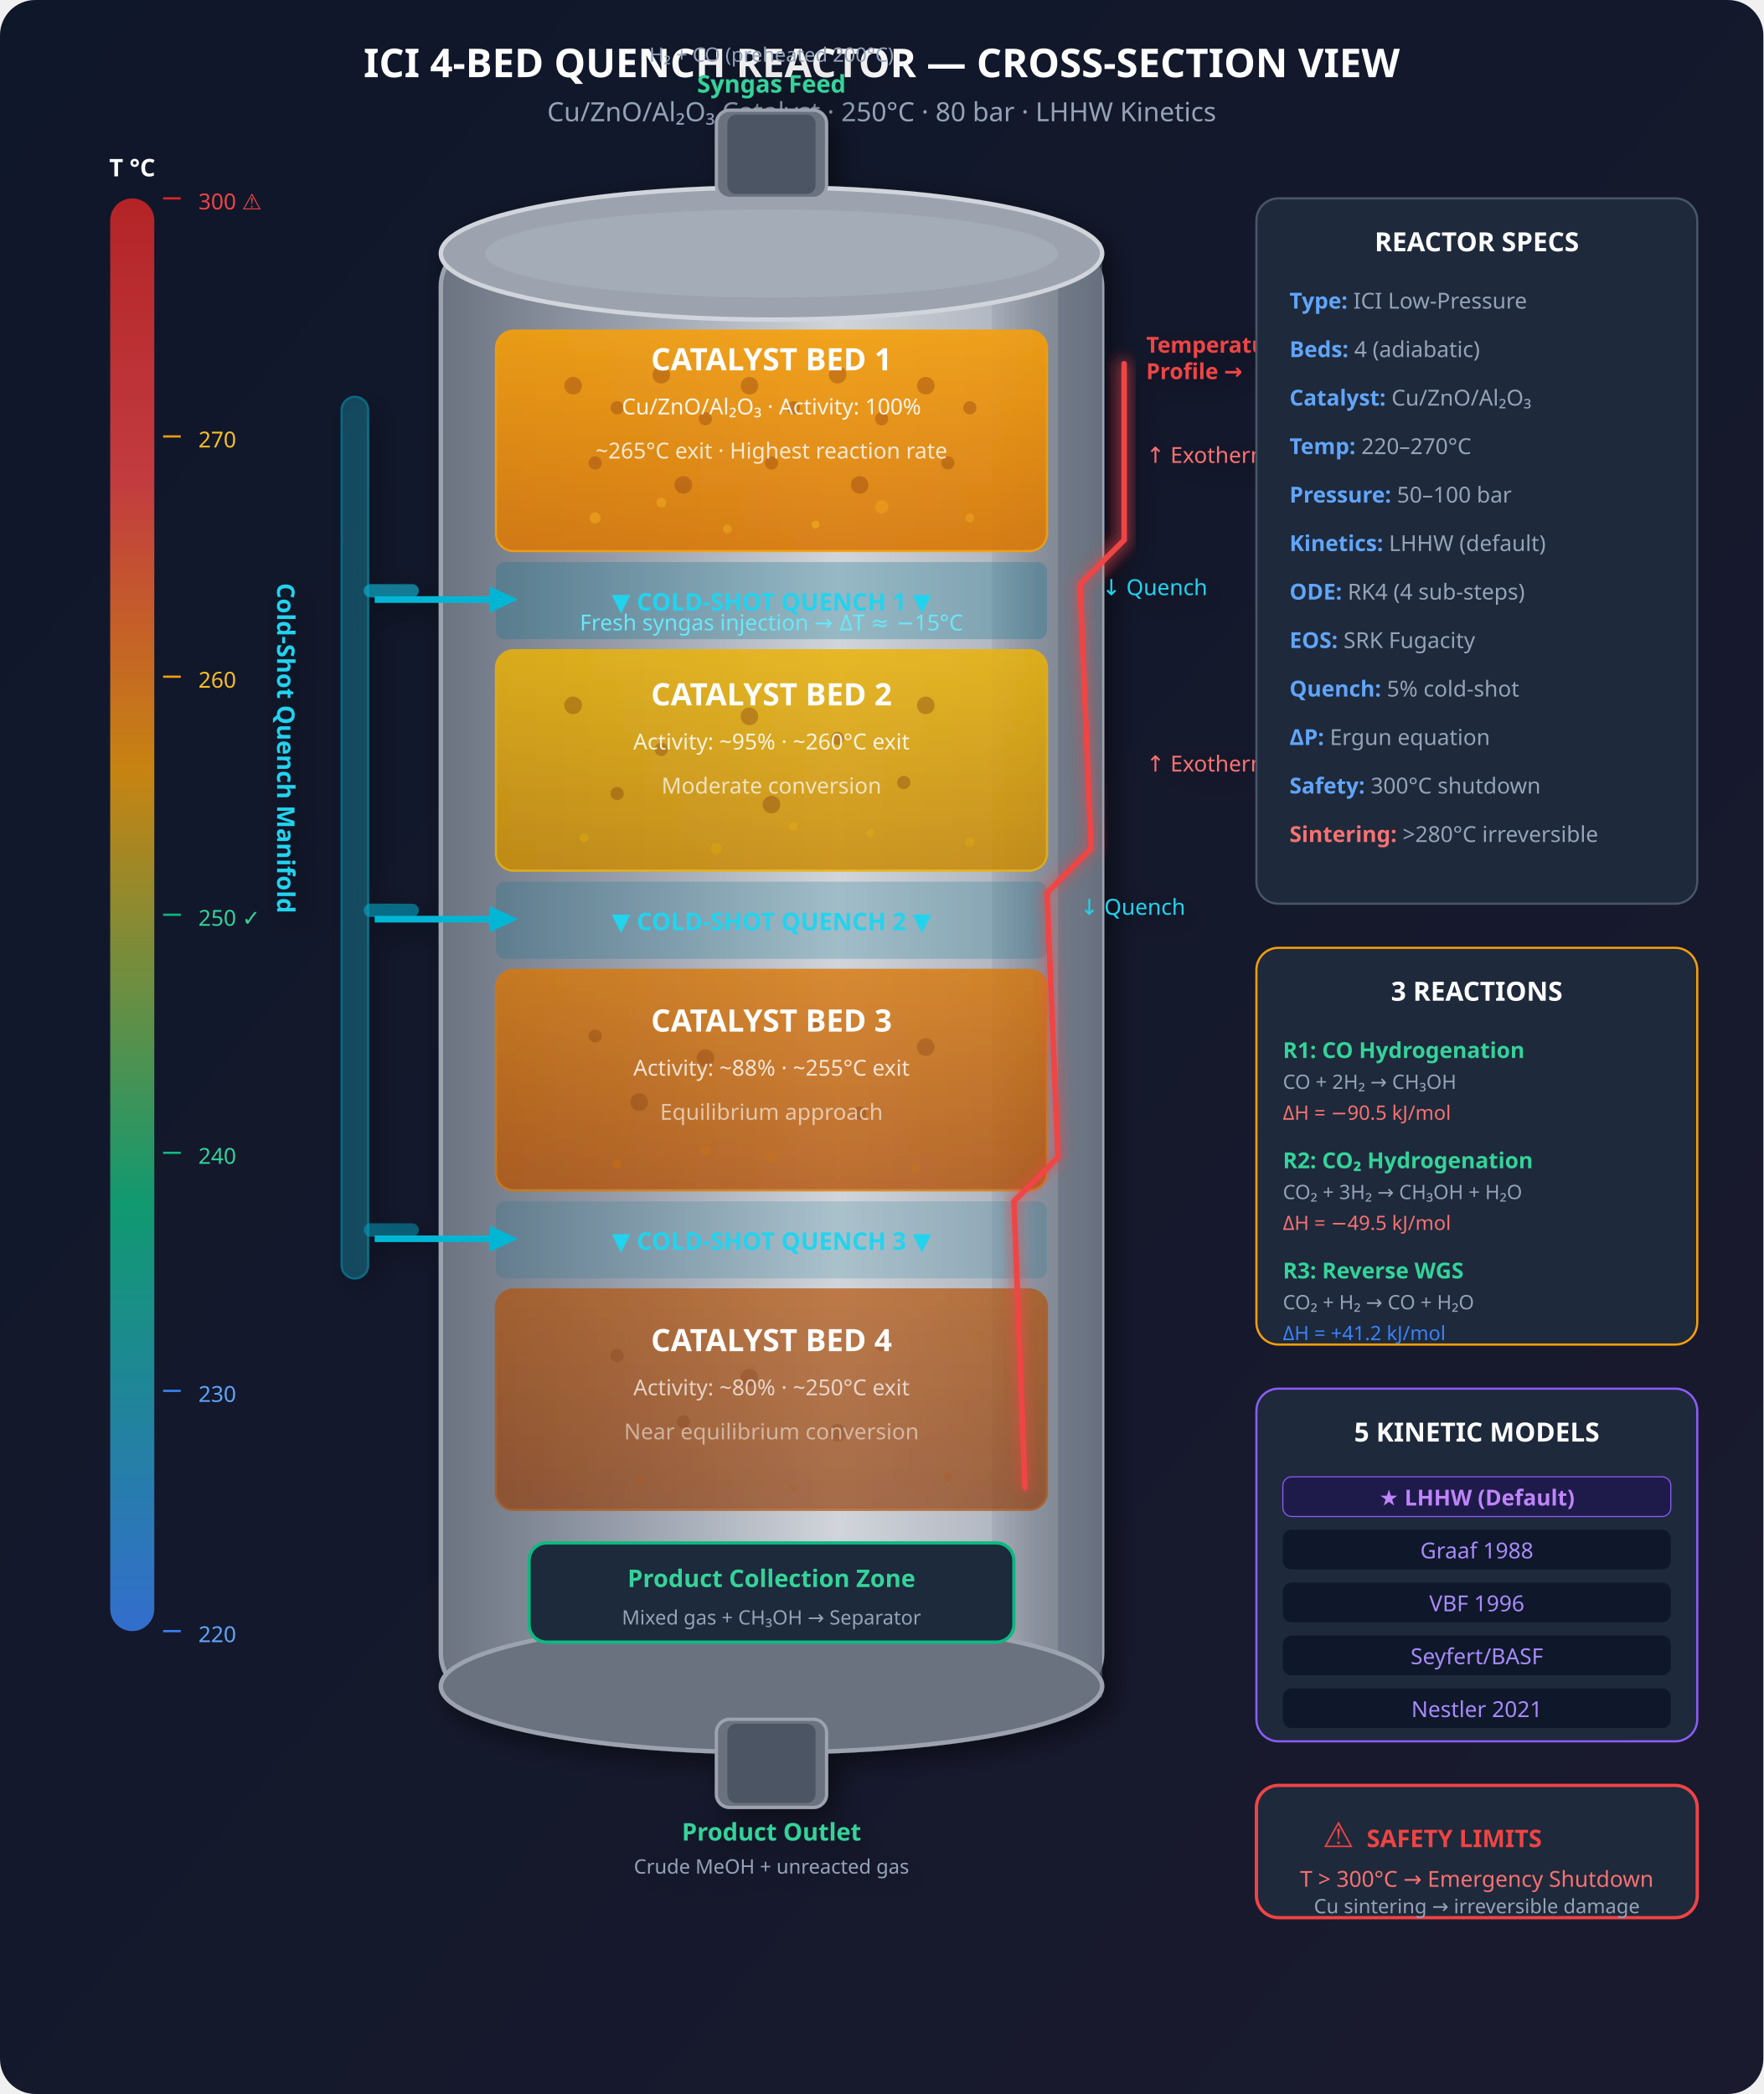
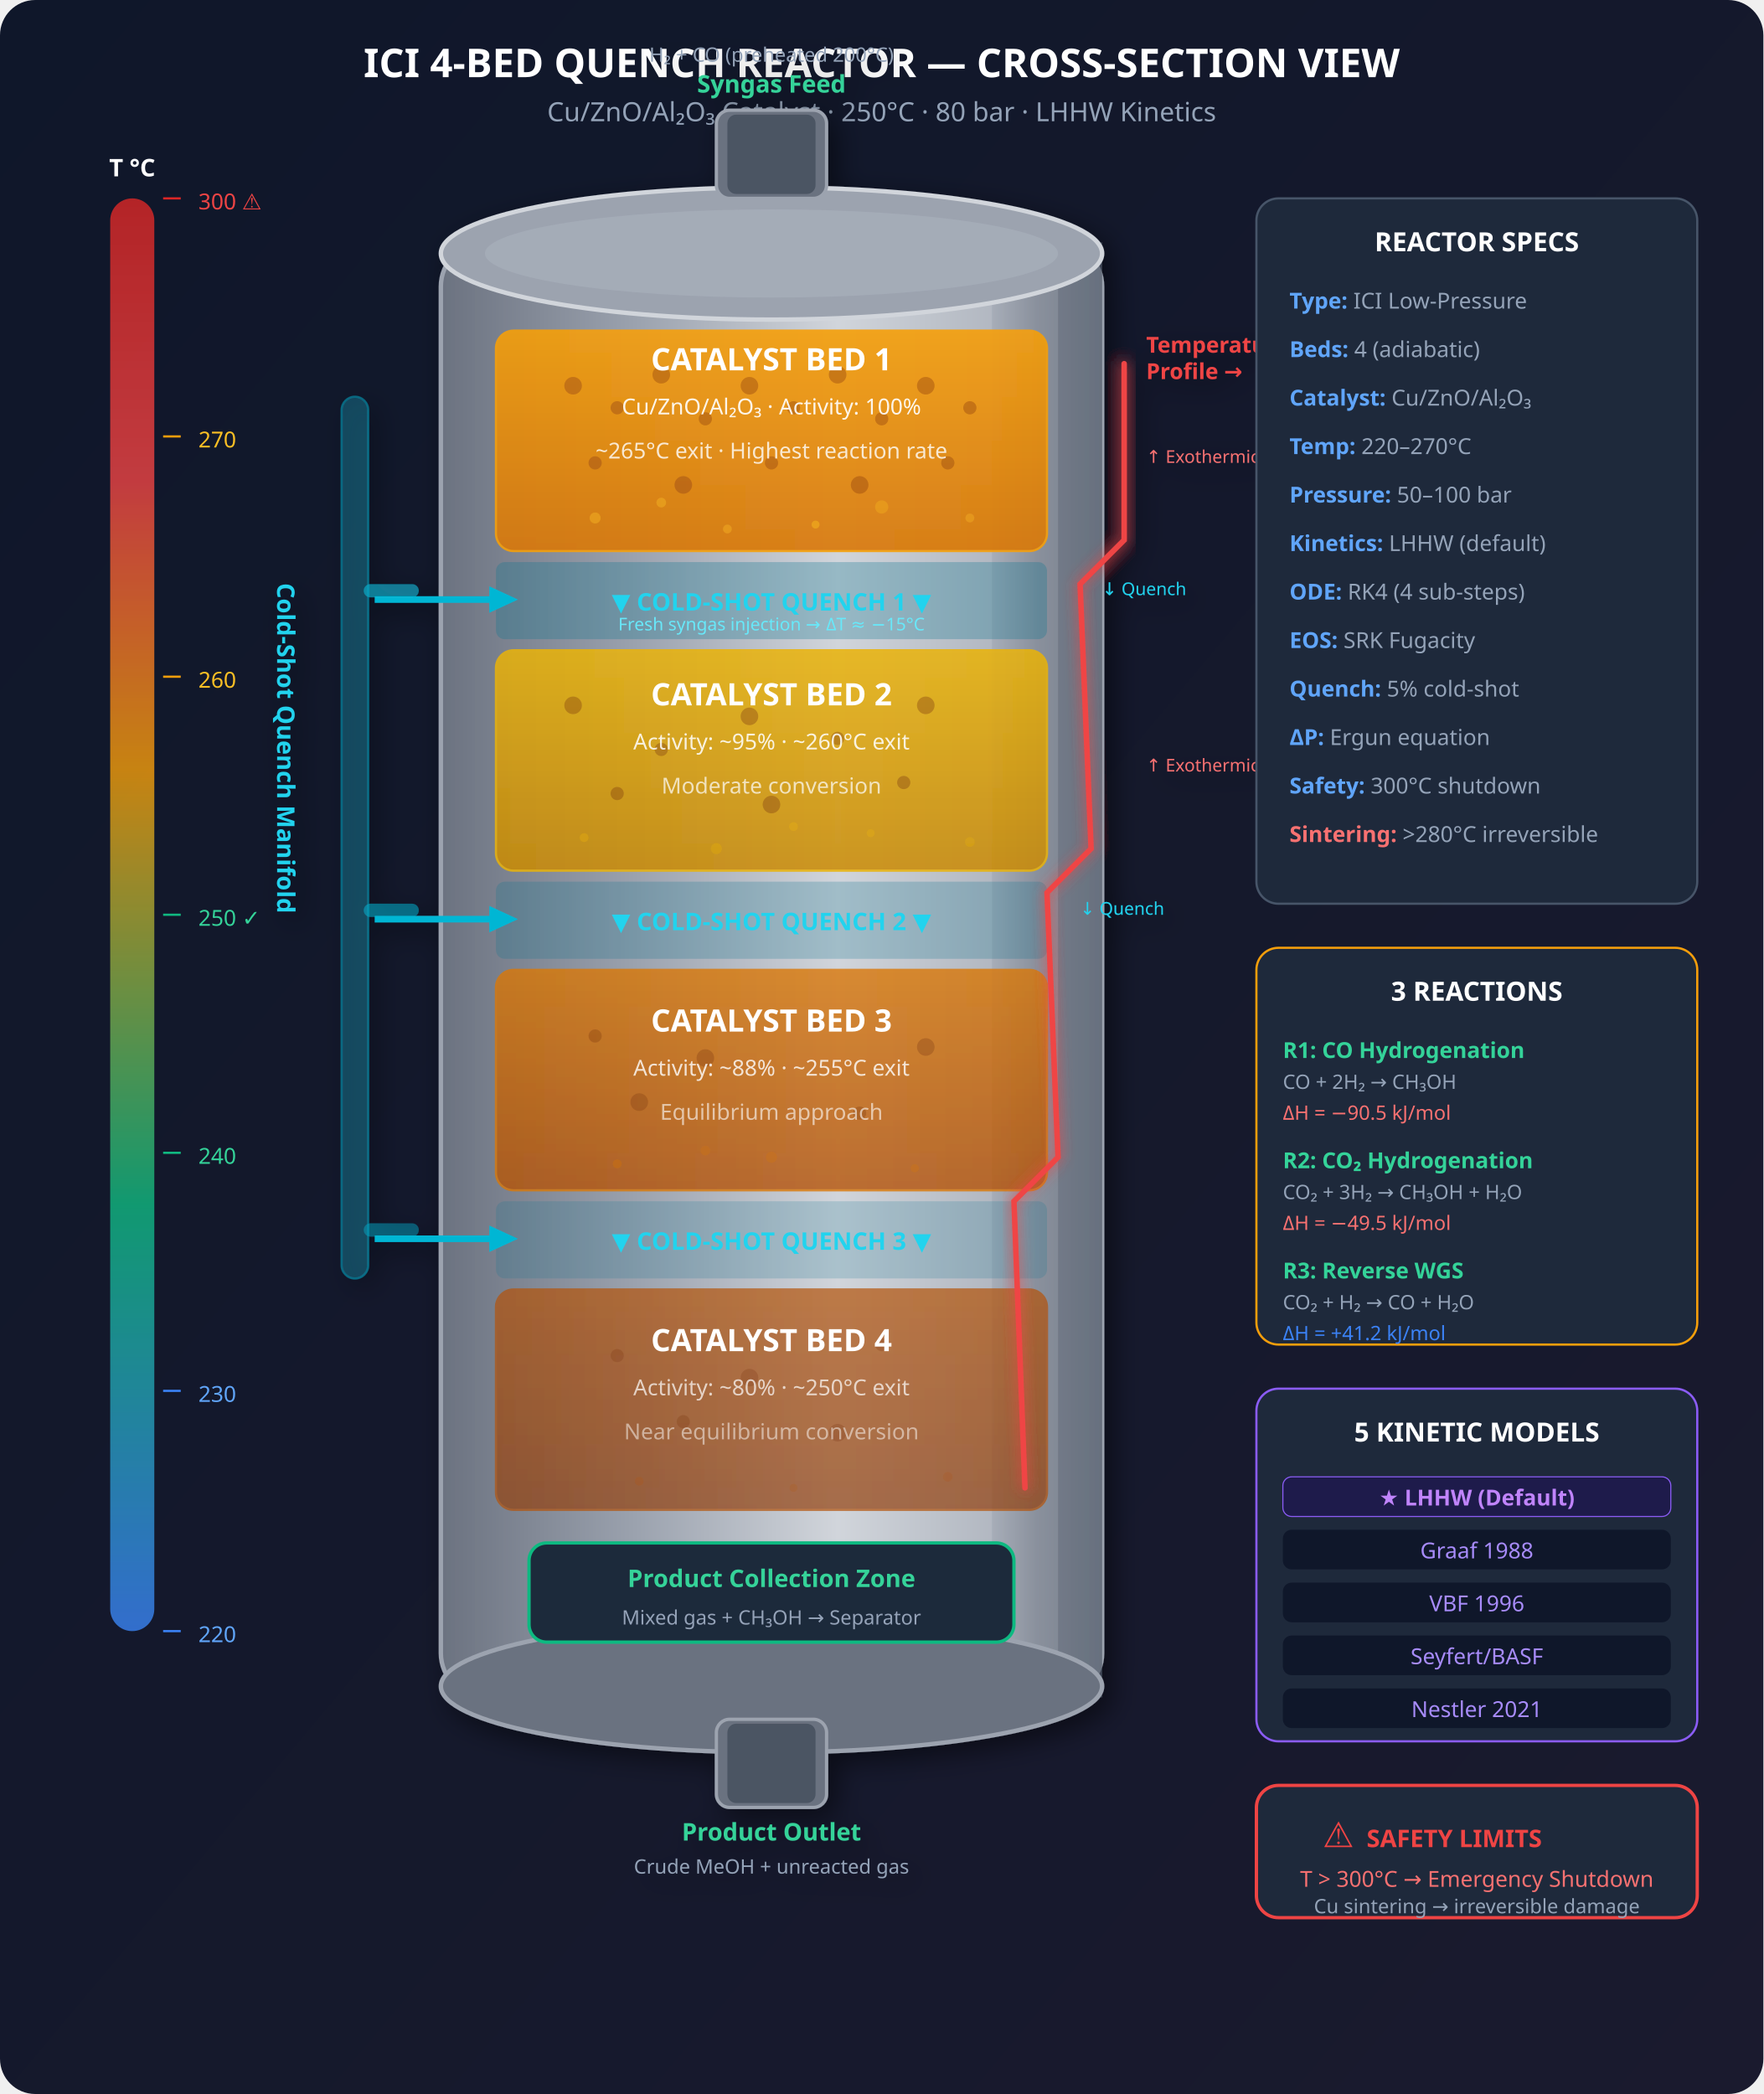
<svg xmlns="http://www.w3.org/2000/svg" viewBox="0 0 800 950" width="800" height="950">
  <defs>
    <linearGradient id="r3dBg" x1="0%" y1="0%" x2="100%" y2="100%">
      <stop offset="0%" stop-color="#0f172a" />
      <stop offset="100%" stop-color="#1a1a2e" />
    </linearGradient>
    <linearGradient id="metalLeft" x1="0%" y1="0%" x2="100%" y2="0%">
      <stop offset="0%" stop-color="#6b7280" />
      <stop offset="30%" stop-color="#9ca3af" />
      <stop offset="60%" stop-color="#d1d5db" />
      <stop offset="100%" stop-color="#9ca3af" />
    </linearGradient>
    <linearGradient id="metalRight" x1="0%" y1="0%" x2="100%" y2="0%">
      <stop offset="0%" stop-color="#9ca3af" />
      <stop offset="40%" stop-color="#6b7280" />
      <stop offset="100%" stop-color="#4b5563" />
    </linearGradient>
    <linearGradient id="catGrad1" x1="0%" y1="0%" x2="0%" y2="100%">
      <stop offset="0%" stop-color="#f59e0b" />
      <stop offset="100%" stop-color="#d97706" />
    </linearGradient>
    <linearGradient id="catGrad2" x1="0%" y1="0%" x2="0%" y2="100%">
      <stop offset="0%" stop-color="#eab308" />
      <stop offset="100%" stop-color="#ca8a04" />
    </linearGradient>
    <linearGradient id="catGrad3" x1="0%" y1="0%" x2="0%" y2="100%">
      <stop offset="0%" stop-color="#d97706" />
      <stop offset="100%" stop-color="#b45309" />
    </linearGradient>
    <linearGradient id="catGrad4" x1="0%" y1="0%" x2="0%" y2="100%">
      <stop offset="0%" stop-color="#b45309" />
      <stop offset="100%" stop-color="#92400e" />
    </linearGradient>
    <linearGradient id="tempBar" x1="0%" y1="100%" x2="0%" y2="0%">
      <stop offset="0%" stop-color="#3b82f6" />
      <stop offset="30%" stop-color="#10b981" />
      <stop offset="60%" stop-color="#f59e0b" />
      <stop offset="80%" stop-color="#ef4444" />
      <stop offset="100%" stop-color="#dc2626" />
    </linearGradient>
    <filter id="r3dShadow">
      <feDropShadow dx="4" dy="4" stdDeviation="6" flood-opacity="0.5" />
    </filter>
    <filter id="innerGlow">
      <feGaussianBlur stdDeviation="3" result="blur" />
      <feMerge>
        <feMergeNode in="blur" />
        <feMergeNode in="SourceGraphic" />
      </feMerge>
    </filter>
    <style>
      @keyframes quenchPulse { 0% { opacity: 0.3; } 50% { opacity: 0.9; } 100% { opacity: 0.3; } }
      @keyframes bubbleRise1 { 0% { transform: translateY(0); opacity: 0.6; } 80% { opacity: 0.3; } 100% { transform: translateY(-90px); opacity: 0; } }
      @keyframes bubbleRise2 { 0% { transform: translateY(0); opacity: 0.5; } 80% { opacity: 0.2; } 100% { transform: translateY(-80px); opacity: 0; } }
      @keyframes bubbleRise3 { 0% { transform: translateY(0); opacity: 0.4; } 80% { opacity: 0.15; } 100% { transform: translateY(-70px); opacity: 0; } }
      .quench-pulse { animation: quenchPulse 2.5s ease-in-out infinite; }
      .bubble-1 { animation: bubbleRise1 3s ease-out infinite; }
      .bubble-2 { animation: bubbleRise2 3.5s ease-out infinite; }
      .bubble-3 { animation: bubbleRise3 2.8s ease-out infinite; }
      .bubble-4 { animation: bubbleRise1 4s ease-out infinite; }
      .bubble-5 { animation: bubbleRise2 3.2s ease-out infinite; }
      .bubble-6 { animation: bubbleRise3 3.8s ease-out infinite; }
    </style>
  </defs>
  <rect width="800" height="950" fill="url(#r3dBg)" rx="16" />
  <text x="400" y="35" font-family="'Segoe UI', system-ui, sans-serif" font-size="18" fill="white" text-anchor="middle" font-weight="700">ICI 4-BED QUENCH REACTOR — CROSS-SECTION VIEW</text>
  <text x="400" y="55" font-family="'Segoe UI', system-ui, sans-serif" font-size="12" fill="#94a3b8" text-anchor="middle">Cu/ZnO/Al₂O₃ Catalyst · 250°C · 80 bar · LHHW Kinetics</text>
  <g transform="translate(50, 90)">
    <rect x="0" y="0" width="20" height="650" rx="10" fill="url(#tempBar)" opacity="0.8" />
    <text x="10" y="-10" font-family="'Segoe UI', sans-serif" font-size="11" fill="white" text-anchor="middle" font-weight="600">T °C</text>
    <line x1="24" y1="0" x2="32" y2="0" stroke="#dc2626" stroke-width="1" />
    <text x="40" y="5" font-family="'Segoe UI', sans-serif" font-size="10" fill="#ef4444">300 ⚠</text>
    <line x1="24" y1="108" x2="32" y2="108" stroke="#f59e0b" stroke-width="1" />
    <text x="40" y="113" font-family="'Segoe UI', sans-serif" font-size="10" fill="#fbbf24">270</text>
    <line x1="24" y1="217" x2="32" y2="217" stroke="#f59e0b" stroke-width="1" />
    <text x="40" y="222" font-family="'Segoe UI', sans-serif" font-size="10" fill="#fbbf24">260</text>
    <line x1="24" y1="325" x2="32" y2="325" stroke="#10b981" stroke-width="1" />
    <text x="40" y="330" font-family="'Segoe UI', sans-serif" font-size="10" fill="#34d399">250 ✓</text>
    <line x1="24" y1="433" x2="32" y2="433" stroke="#10b981" stroke-width="1" />
    <text x="40" y="438" font-family="'Segoe UI', sans-serif" font-size="10" fill="#34d399">240</text>
    <line x1="24" y1="541" x2="32" y2="541" stroke="#3b82f6" stroke-width="1" />
    <text x="40" y="546" font-family="'Segoe UI', sans-serif" font-size="10" fill="#60a5fa">230</text>
    <line x1="24" y1="650" x2="32" y2="650" stroke="#3b82f6" stroke-width="1" />
    <text x="40" y="655" font-family="'Segoe UI', sans-serif" font-size="10" fill="#60a5fa">220</text>
  </g>
  <g transform="translate(200, 80)" filter="url(#r3dShadow)">
    <rect x="0" y="30" width="300" height="660" rx="20" fill="url(#metalLeft)" stroke="#9ca3af" stroke-width="2" />
    <rect x="250" y="30" width="50" height="660" rx="0" fill="url(#metalRight)" opacity="0.5" />
    <rect x="280" y="30" width="20" height="660" rx="0" fill="#4b5563" opacity="0.3" />
    <ellipse cx="150" cy="35" rx="150" ry="30" fill="#9ca3af" stroke="#d1d5db" stroke-width="2" />
    <ellipse cx="150" cy="35" rx="130" ry="20" fill="#b0b8c4" opacity="0.4" />
    <ellipse cx="150" cy="685" rx="150" ry="30" fill="#6b7280" stroke="#9ca3af" stroke-width="2" />
    <rect x="125" y="-30" width="50" height="40" rx="6" fill="#6b7280" stroke="#9ca3af" stroke-width="1.5" />
    <rect x="130" y="-28" width="40" height="36" rx="4" fill="#4b5563" />
    <text x="150" y="-38" font-family="'Segoe UI', sans-serif" font-size="11" fill="#34d399" text-anchor="middle" font-weight="600">Syngas Feed</text>
    <text x="150" y="-52" font-family="'Segoe UI', sans-serif" font-size="9" fill="#94a3b8" text-anchor="middle">H₂ + CO (preheated 200°C)</text>
    <rect x="25" y="70" width="250" height="100" rx="8" fill="url(#catGrad1)" opacity="0.9" stroke="#f59e0b" stroke-width="1" />
    <g opacity="0.4">
      <circle cx="60" cy="95" r="4" fill="#92400e" />
      <circle cx="80" cy="105" r="3" fill="#92400e" />
      <circle cx="100" cy="90" r="4" fill="#92400e" />
      <circle cx="120" cy="110" r="3" fill="#92400e" />
      <circle cx="140" cy="95" r="4" fill="#92400e" />
      <circle cx="160" cy="105" r="3" fill="#92400e" />
      <circle cx="180" cy="90" r="4" fill="#92400e" />
      <circle cx="200" cy="110" r="3" fill="#92400e" />
      <circle cx="220" cy="95" r="4" fill="#92400e" />
      <circle cx="240" cy="105" r="3" fill="#92400e" />
      <circle cx="70" cy="130" r="3" fill="#92400e" />
      <circle cx="110" cy="140" r="4" fill="#92400e" />
      <circle cx="150" cy="130" r="3" fill="#92400e" />
      <circle cx="190" cy="140" r="4" fill="#92400e" />
      <circle cx="230" cy="130" r="3" fill="#92400e" />
    </g>
    <circle cx="70" cy="155" r="2.5" fill="#fbbf24" opacity="0.4" class="bubble-1" />
    <circle cx="130" cy="160" r="2" fill="#fbbf24" opacity="0.35" class="bubble-2" />
    <circle cx="200" cy="150" r="3" fill="#fbbf24" opacity="0.3" class="bubble-3" />
    <circle cx="170" cy="158" r="1.8" fill="#fbbf24" opacity="0.45" class="bubble-4" />
    <circle cx="100" cy="148" r="2.2" fill="#fbbf24" opacity="0.38" class="bubble-5" />
    <circle cx="240" cy="155" r="2" fill="#fbbf24" opacity="0.32" class="bubble-6" />
    <text x="150" y="88" font-family="'Segoe UI', sans-serif" font-size="14" fill="white" text-anchor="middle" font-weight="700">CATALYST BED 1</text>
    <text x="150" y="108" font-family="'Segoe UI', sans-serif" font-size="10" fill="white" text-anchor="middle" opacity="0.9">Cu/ZnO/Al₂O₃ · Activity: 100%</text>
    <text x="150" y="128" font-family="'Segoe UI', sans-serif" font-size="10" fill="white" text-anchor="middle" opacity="0.8">~265°C exit · Highest reaction rate</text>
    <rect x="25" y="175" width="250" height="35" rx="4" fill="#0e7490" opacity="0.3" />
    <g class="quench-pulse">
      <path d="M -30,192 L 25,192" stroke="#06b6d4" stroke-width="3" fill="none" />
      <polygon points="22,186 35,192 22,198" fill="#06b6d4" />
    </g>
    <text x="150" y="197" font-family="'Segoe UI', sans-serif" font-size="11" fill="#22d3ee" text-anchor="middle" font-weight="600">▼ COLD-SHOT QUENCH 1 ▼</text>
-     <text x="150" y="206" font-family="'Segoe UI', sans-serif" font-size="10" fill="#67e8f9" text-anchor="middle">Fresh syngas injection → ΔT ≈ −15°C</text>
+     <text x="150" y="206" font-family="'Segoe UI', sans-serif" font-size="8" fill="#67e8f9" text-anchor="middle">Fresh syngas injection → ΔT ≈ −15°C</text>
    <rect x="25" y="215" width="250" height="100" rx="8" fill="url(#catGrad2)" opacity="0.85" stroke="#eab308" stroke-width="1" />
    <g opacity="0.35">
      <circle cx="60" cy="240" r="4" fill="#78350f" />
      <circle cx="100" cy="260" r="3" fill="#78350f" />
      <circle cx="140" cy="245" r="4" fill="#78350f" />
      <circle cx="180" cy="255" r="3" fill="#78350f" />
      <circle cx="220" cy="240" r="4" fill="#78350f" />
      <circle cx="80" cy="280" r="3" fill="#78350f" />
      <circle cx="150" cy="285" r="4" fill="#78350f" />
      <circle cx="210" cy="275" r="3" fill="#78350f" />
    </g>
    <circle cx="65" cy="300" r="2" fill="#eab308" opacity="0.35" class="bubble-3" />
    <circle cx="125" cy="305" r="2.5" fill="#eab308" opacity="0.3" class="bubble-1" />
    <circle cx="195" cy="298" r="1.8" fill="#eab308" opacity="0.32" class="bubble-5" />
    <circle cx="240" cy="302" r="2.2" fill="#eab308" opacity="0.28" class="bubble-2" />
    <circle cx="160" cy="295" r="2" fill="#eab308" opacity="0.34" class="bubble-6" />
    <text x="150" y="240" font-family="'Segoe UI', sans-serif" font-size="14" fill="white" text-anchor="middle" font-weight="700">CATALYST BED 2</text>
    <text x="150" y="260" font-family="'Segoe UI', sans-serif" font-size="10" fill="white" text-anchor="middle" opacity="0.85">Activity: ~95% · ~260°C exit</text>
    <text x="150" y="280" font-family="'Segoe UI', sans-serif" font-size="10" fill="white" text-anchor="middle" opacity="0.7">Moderate conversion</text>
    <rect x="25" y="320" width="250" height="35" rx="4" fill="#0e7490" opacity="0.25" />
    <g class="quench-pulse" style="animation-delay: 0.7s">
      <path d="M -30,337 L 25,337" stroke="#06b6d4" stroke-width="3" fill="none" />
      <polygon points="22,331 35,337 22,343" fill="#06b6d4" />
    </g>
    <text x="150" y="342" font-family="'Segoe UI', sans-serif" font-size="11" fill="#22d3ee" text-anchor="middle" font-weight="600">▼ COLD-SHOT QUENCH 2 ▼</text>
    <rect x="25" y="360" width="250" height="100" rx="8" fill="url(#catGrad3)" opacity="0.8" stroke="#d97706" stroke-width="1" />
    <g opacity="0.3">
      <circle cx="70" cy="390" r="3" fill="#78350f" />
      <circle cx="120" cy="400" r="4" fill="#78350f" />
      <circle cx="170" cy="385" r="3" fill="#78350f" />
      <circle cx="220" cy="395" r="4" fill="#78350f" />
      <circle cx="90" cy="420" r="4" fill="#78350f" />
      <circle cx="190" cy="425" r="3" fill="#78350f" />
    </g>
    <circle cx="80" cy="448" r="2" fill="#d97706" opacity="0.3" class="bubble-2" />
    <circle cx="150" cy="445" r="2.5" fill="#d97706" opacity="0.25" class="bubble-4" />
    <circle cx="215" cy="450" r="1.8" fill="#d97706" opacity="0.28" class="bubble-1" />
    <circle cx="120" cy="442" r="2.2" fill="#d97706" opacity="0.22" class="bubble-6" />
    <text x="150" y="388" font-family="'Segoe UI', sans-serif" font-size="14" fill="white" text-anchor="middle" font-weight="700">CATALYST BED 3</text>
    <text x="150" y="408" font-family="'Segoe UI', sans-serif" font-size="10" fill="white" text-anchor="middle" opacity="0.8">Activity: ~88% · ~255°C exit</text>
    <text x="150" y="428" font-family="'Segoe UI', sans-serif" font-size="10" fill="white" text-anchor="middle" opacity="0.6">Equilibrium approach</text>
    <rect x="25" y="465" width="250" height="35" rx="4" fill="#0e7490" opacity="0.2" />
    <g class="quench-pulse" style="animation-delay: 1.4s">
      <path d="M -30,482 L 25,482" stroke="#06b6d4" stroke-width="3" fill="none" />
      <polygon points="22,476 35,482 22,488" fill="#06b6d4" />
    </g>
    <text x="150" y="487" font-family="'Segoe UI', sans-serif" font-size="11" fill="#22d3ee" text-anchor="middle" font-weight="600">▼ COLD-SHOT QUENCH 3 ▼</text>
    <rect x="25" y="505" width="250" height="100" rx="8" fill="url(#catGrad4)" opacity="0.7" stroke="#b45309" stroke-width="1" />
    <g opacity="0.25">
      <circle cx="80" cy="535" r="3" fill="#78350f" />
      <circle cx="140" cy="545" r="4" fill="#78350f" />
      <circle cx="200" cy="530" r="3" fill="#78350f" />
      <circle cx="110" cy="565" r="3" fill="#78350f" />
      <circle cx="180" cy="570" r="4" fill="#78350f" />
    </g>
    <circle cx="90" cy="592" r="2" fill="#b45309" opacity="0.22" class="bubble-5" />
    <circle cx="160" cy="595" r="1.8" fill="#b45309" opacity="0.2" class="bubble-3" />
    <circle cx="230" cy="590" r="2.2" fill="#b45309" opacity="0.18" class="bubble-1" />
    <text x="150" y="533" font-family="'Segoe UI', sans-serif" font-size="14" fill="white" text-anchor="middle" font-weight="700">CATALYST BED 4</text>
    <text x="150" y="553" font-family="'Segoe UI', sans-serif" font-size="10" fill="white" text-anchor="middle" opacity="0.7">Activity: ~80% · ~250°C exit</text>
    <text x="150" y="573" font-family="'Segoe UI', sans-serif" font-size="10" fill="white" text-anchor="middle" opacity="0.5">Near equilibrium conversion</text>
    <rect x="40" y="620" width="220" height="45" rx="8" fill="#1e293b" stroke="#10b981" stroke-width="1.5" />
    <text x="150" y="640" font-family="'Segoe UI', sans-serif" font-size="11" fill="#34d399" text-anchor="middle" font-weight="600">Product Collection Zone</text>
    <text x="150" y="657" font-family="'Segoe UI', sans-serif" font-size="9" fill="#94a3b8" text-anchor="middle">Mixed gas + CH₃OH → Separator</text>
    <rect x="125" y="700" width="50" height="40" rx="6" fill="#6b7280" stroke="#9ca3af" stroke-width="1.5" />
    <rect x="130" y="702" width="40" height="36" rx="4" fill="#4b5563" />
    <text x="150" y="755" font-family="'Segoe UI', sans-serif" font-size="11" fill="#34d399" text-anchor="middle" font-weight="600">Product Outlet</text>
    <text x="150" y="770" font-family="'Segoe UI', sans-serif" font-size="9" fill="#94a3b8" text-anchor="middle">Crude MeOH + unreacted gas</text>
    <path d="M 310,85 L 310,165 L 290,185 L 295,305 L 275,325 L 280,445 L 260,465 L 265,595" fill="none" stroke="#ef4444" stroke-width="2.5" stroke-linecap="round" filter="url(#innerGlow)" />
    <text x="320" y="80" font-family="'Segoe UI', sans-serif" font-size="10" fill="#ef4444" font-weight="600">Temperature</text>
    <text x="320" y="92" font-family="'Segoe UI', sans-serif" font-size="10" fill="#ef4444" font-weight="600">Profile →</text>
-     <text x="320" y="130" font-family="'Segoe UI', sans-serif" font-size="10" fill="#f87171">↑ Exothermic</text>
-     <text x="300" y="190" font-family="'Segoe UI', sans-serif" font-size="10" fill="#22d3ee">↓ Quench</text>
-     <text x="320" y="270" font-family="'Segoe UI', sans-serif" font-size="10" fill="#f87171">↑ Exothermic</text>
-     <text x="290" y="335" font-family="'Segoe UI', sans-serif" font-size="10" fill="#22d3ee">↓ Quench</text>
+     <text x="320" y="130" font-family="'Segoe UI', sans-serif" font-size="8" fill="#f87171">↑ Exothermic</text>
+     <text x="300" y="190" font-family="'Segoe UI', sans-serif" font-size="8" fill="#22d3ee">↓ Quench</text>
+     <text x="320" y="270" font-family="'Segoe UI', sans-serif" font-size="8" fill="#f87171">↑ Exothermic</text>
+     <text x="290" y="335" font-family="'Segoe UI', sans-serif" font-size="8" fill="#22d3ee">↓ Quench</text>
    <g>
      <text x="-70" y="192" font-family="'Segoe UI', sans-serif" font-size="11" fill="#22d3ee" text-anchor="middle" font-weight="600" writing-mode="tb">Cold-Shot Quench Manifold</text>
      <rect x="-45" y="100" width="12" height="400" rx="6" fill="#0e7490" stroke="#06b6d4" stroke-width="1" opacity="0.5" />
      <rect x="-35" y="185" width="25" height="6" rx="3" fill="#06b6d4" opacity="0.6" />
      <rect x="-35" y="330" width="25" height="6" rx="3" fill="#06b6d4" opacity="0.5" />
      <rect x="-35" y="475" width="25" height="6" rx="3" fill="#06b6d4" opacity="0.4" />
    </g>
  </g>
  <g transform="translate(570, 90)">
    <rect width="200" height="320" rx="10" fill="#1e293b" stroke="#475569" stroke-width="1" />
    <text x="100" y="24" font-family="'Segoe UI', sans-serif" font-size="12" fill="white" text-anchor="middle" font-weight="700">REACTOR SPECS</text>
    <g font-family="'Segoe UI', sans-serif" font-size="10" fill="#94a3b8" transform="translate(15, 0)">
      <text y="50">
        <tspan fill="#60a5fa" font-weight="600">Type:</tspan> ICI Low-Pressure</text>
      <text y="72">
        <tspan fill="#60a5fa" font-weight="600">Beds:</tspan> 4 (adiabatic)</text>
      <text y="94">
        <tspan fill="#60a5fa" font-weight="600">Catalyst:</tspan> Cu/ZnO/Al₂O₃</text>
      <text y="116">
        <tspan fill="#60a5fa" font-weight="600">Temp:</tspan> 220–270°C</text>
      <text y="138">
        <tspan fill="#60a5fa" font-weight="600">Pressure:</tspan> 50–100 bar</text>
      <text y="160">
        <tspan fill="#60a5fa" font-weight="600">Kinetics:</tspan> LHHW (default)</text>
      <text y="182">
        <tspan fill="#60a5fa" font-weight="600">ODE:</tspan> RK4 (4 sub-steps)</text>
      <text y="204">
        <tspan fill="#60a5fa" font-weight="600">EOS:</tspan> SRK Fugacity</text>
      <text y="226">
        <tspan fill="#60a5fa" font-weight="600">Quench:</tspan> 5% cold-shot</text>
      <text y="248">
        <tspan fill="#60a5fa" font-weight="600">ΔP:</tspan> Ergun equation</text>
      <text y="270">
        <tspan fill="#60a5fa" font-weight="600">Safety:</tspan> 300°C shutdown</text>
      <text y="292">
        <tspan fill="#f87171" font-weight="600">Sintering:</tspan> &gt;280°C irreversible</text>
    </g>
  </g>
  <g transform="translate(570, 430)">
    <rect width="200" height="180" rx="10" fill="#1e293b" stroke="#f59e0b" stroke-width="1" />
    <text x="100" y="24" font-family="'Segoe UI', sans-serif" font-size="12" fill="white" text-anchor="middle" font-weight="700">3 REACTIONS</text>
    <g font-family="'Segoe UI', sans-serif" transform="translate(12, 0)">
      <text y="50" font-size="10" fill="#34d399" font-weight="600">R1: CO Hydrogenation</text>
      <text y="64" font-size="9" fill="#94a3b8">CO + 2H₂ → CH₃OH</text>
      <text y="78" font-size="9" fill="#f87171">ΔH = −90.5 kJ/mol</text>
      <text y="100" font-size="10" fill="#34d399" font-weight="600">R2: CO₂ Hydrogenation</text>
      <text y="114" font-size="9" fill="#94a3b8">CO₂ + 3H₂ → CH₃OH + H₂O</text>
      <text y="128" font-size="9" fill="#f87171">ΔH = −49.5 kJ/mol</text>
      <text y="150" font-size="10" fill="#34d399" font-weight="600">R3: Reverse WGS</text>
      <text y="164" font-size="9" fill="#94a3b8">CO₂ + H₂ → CO + H₂O</text>
      <text y="178" font-size="9" fill="#3b82f6">ΔH = +41.2 kJ/mol</text>
    </g>
  </g>
  <g transform="translate(570, 630)">
    <rect width="200" height="160" rx="10" fill="#1e293b" stroke="#8b5cf6" stroke-width="1" />
    <text x="100" y="24" font-family="'Segoe UI', sans-serif" font-size="12" fill="white" text-anchor="middle" font-weight="700">5 KINETIC MODELS</text>
    <g font-family="'Segoe UI', sans-serif" font-size="10" transform="translate(12, 40)">
      <rect x="0" y="0" width="176" height="18" rx="4" fill="#1e1b4b" stroke="#8b5cf6" stroke-width="0.5" />
      <text x="88" y="13" fill="#c084fc" text-anchor="middle" font-weight="600">★ LHHW (Default)</text>
      <rect x="0" y="24" width="176" height="18" rx="4" fill="#0f172a" />
      <text x="88" y="37" fill="#a78bfa" text-anchor="middle">Graaf 1988</text>
      <rect x="0" y="48" width="176" height="18" rx="4" fill="#0f172a" />
      <text x="88" y="61" fill="#a78bfa" text-anchor="middle">VBF 1996</text>
      <rect x="0" y="72" width="176" height="18" rx="4" fill="#0f172a" />
      <text x="88" y="85" fill="#a78bfa" text-anchor="middle">Seyfert/BASF</text>
      <rect x="0" y="96" width="176" height="18" rx="4" fill="#0f172a" />
      <text x="88" y="109" fill="#a78bfa" text-anchor="middle">Nestler 2021</text>
    </g>
  </g>
  <g transform="translate(570, 810)">
    <rect width="200" height="60" rx="10" fill="#1e293b" stroke="#ef4444" stroke-width="1.5" />
    <text x="30" y="28" font-family="'Segoe UI', sans-serif" font-size="16" fill="#ef4444">⚠</text>
    <text x="50" y="28" font-family="'Segoe UI', sans-serif" font-size="11" fill="#ef4444" font-weight="700">SAFETY LIMITS</text>
    <text x="100" y="46" font-family="'Segoe UI', sans-serif" font-size="10" fill="#f87171" text-anchor="middle">T &gt; 300°C → Emergency Shutdown</text>
    <text x="100" y="58" font-family="'Segoe UI', sans-serif" font-size="9" fill="#94a3b8" text-anchor="middle">Cu sintering → irreversible damage</text>
  </g>
</svg>
